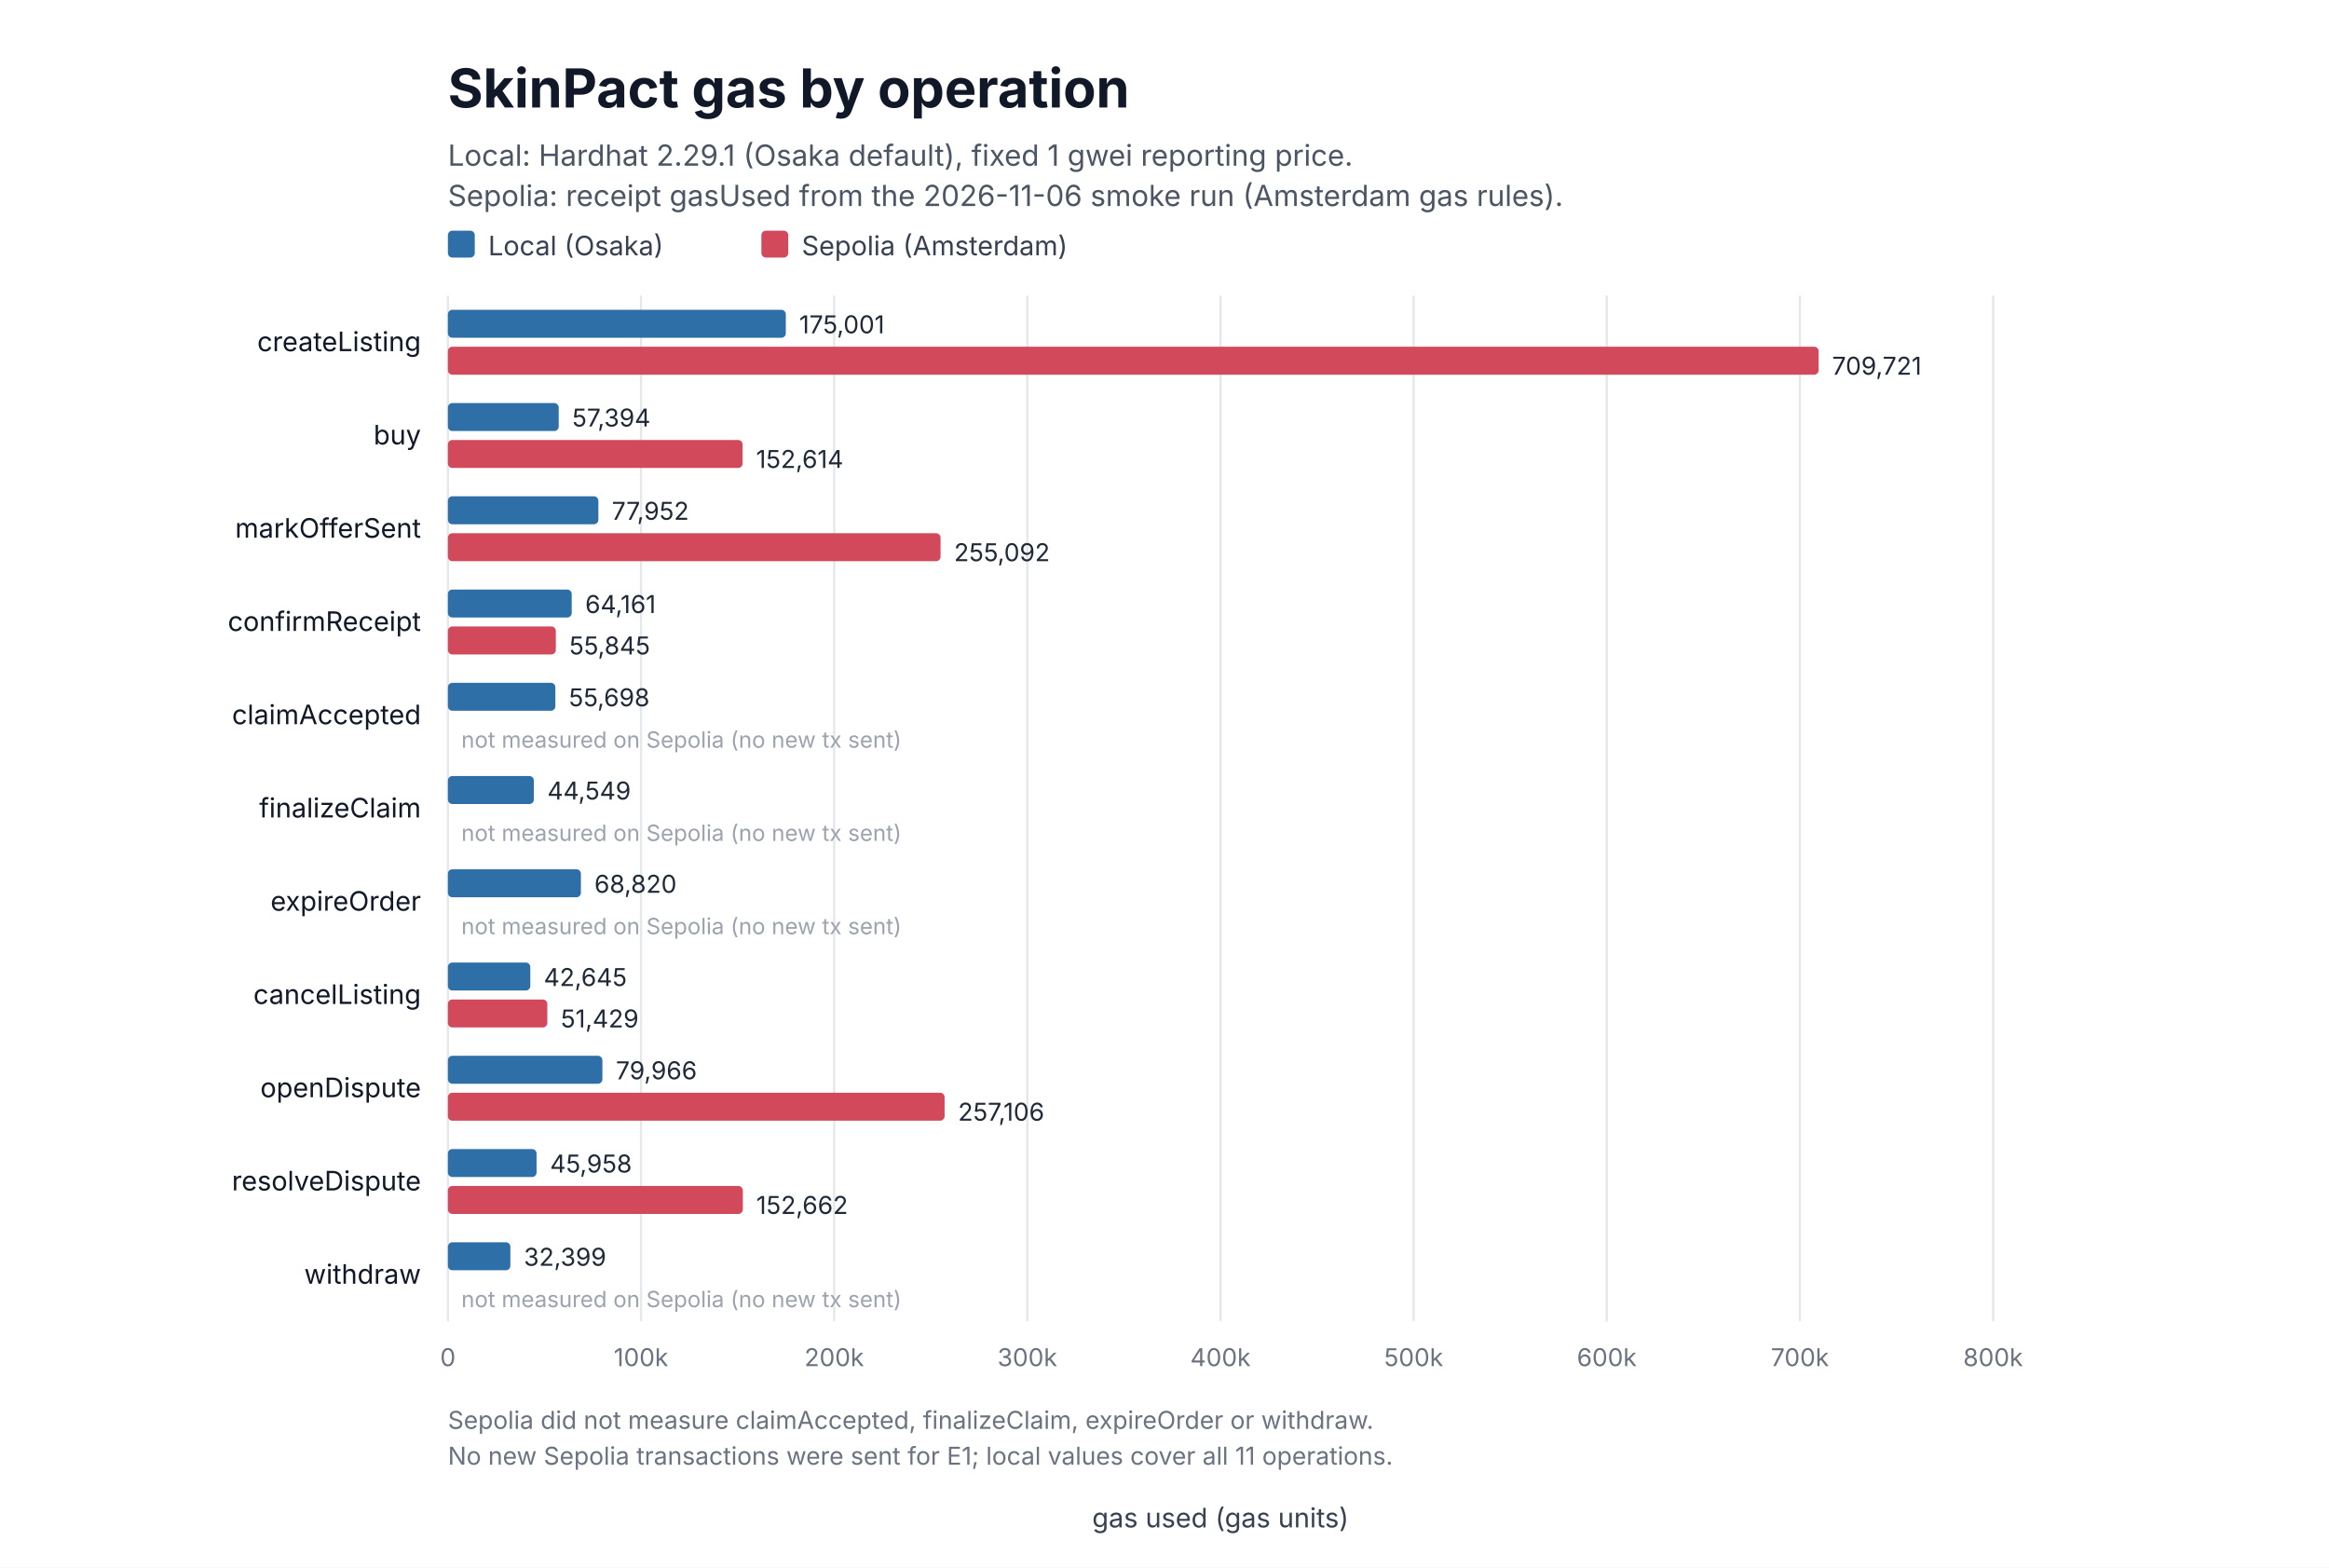
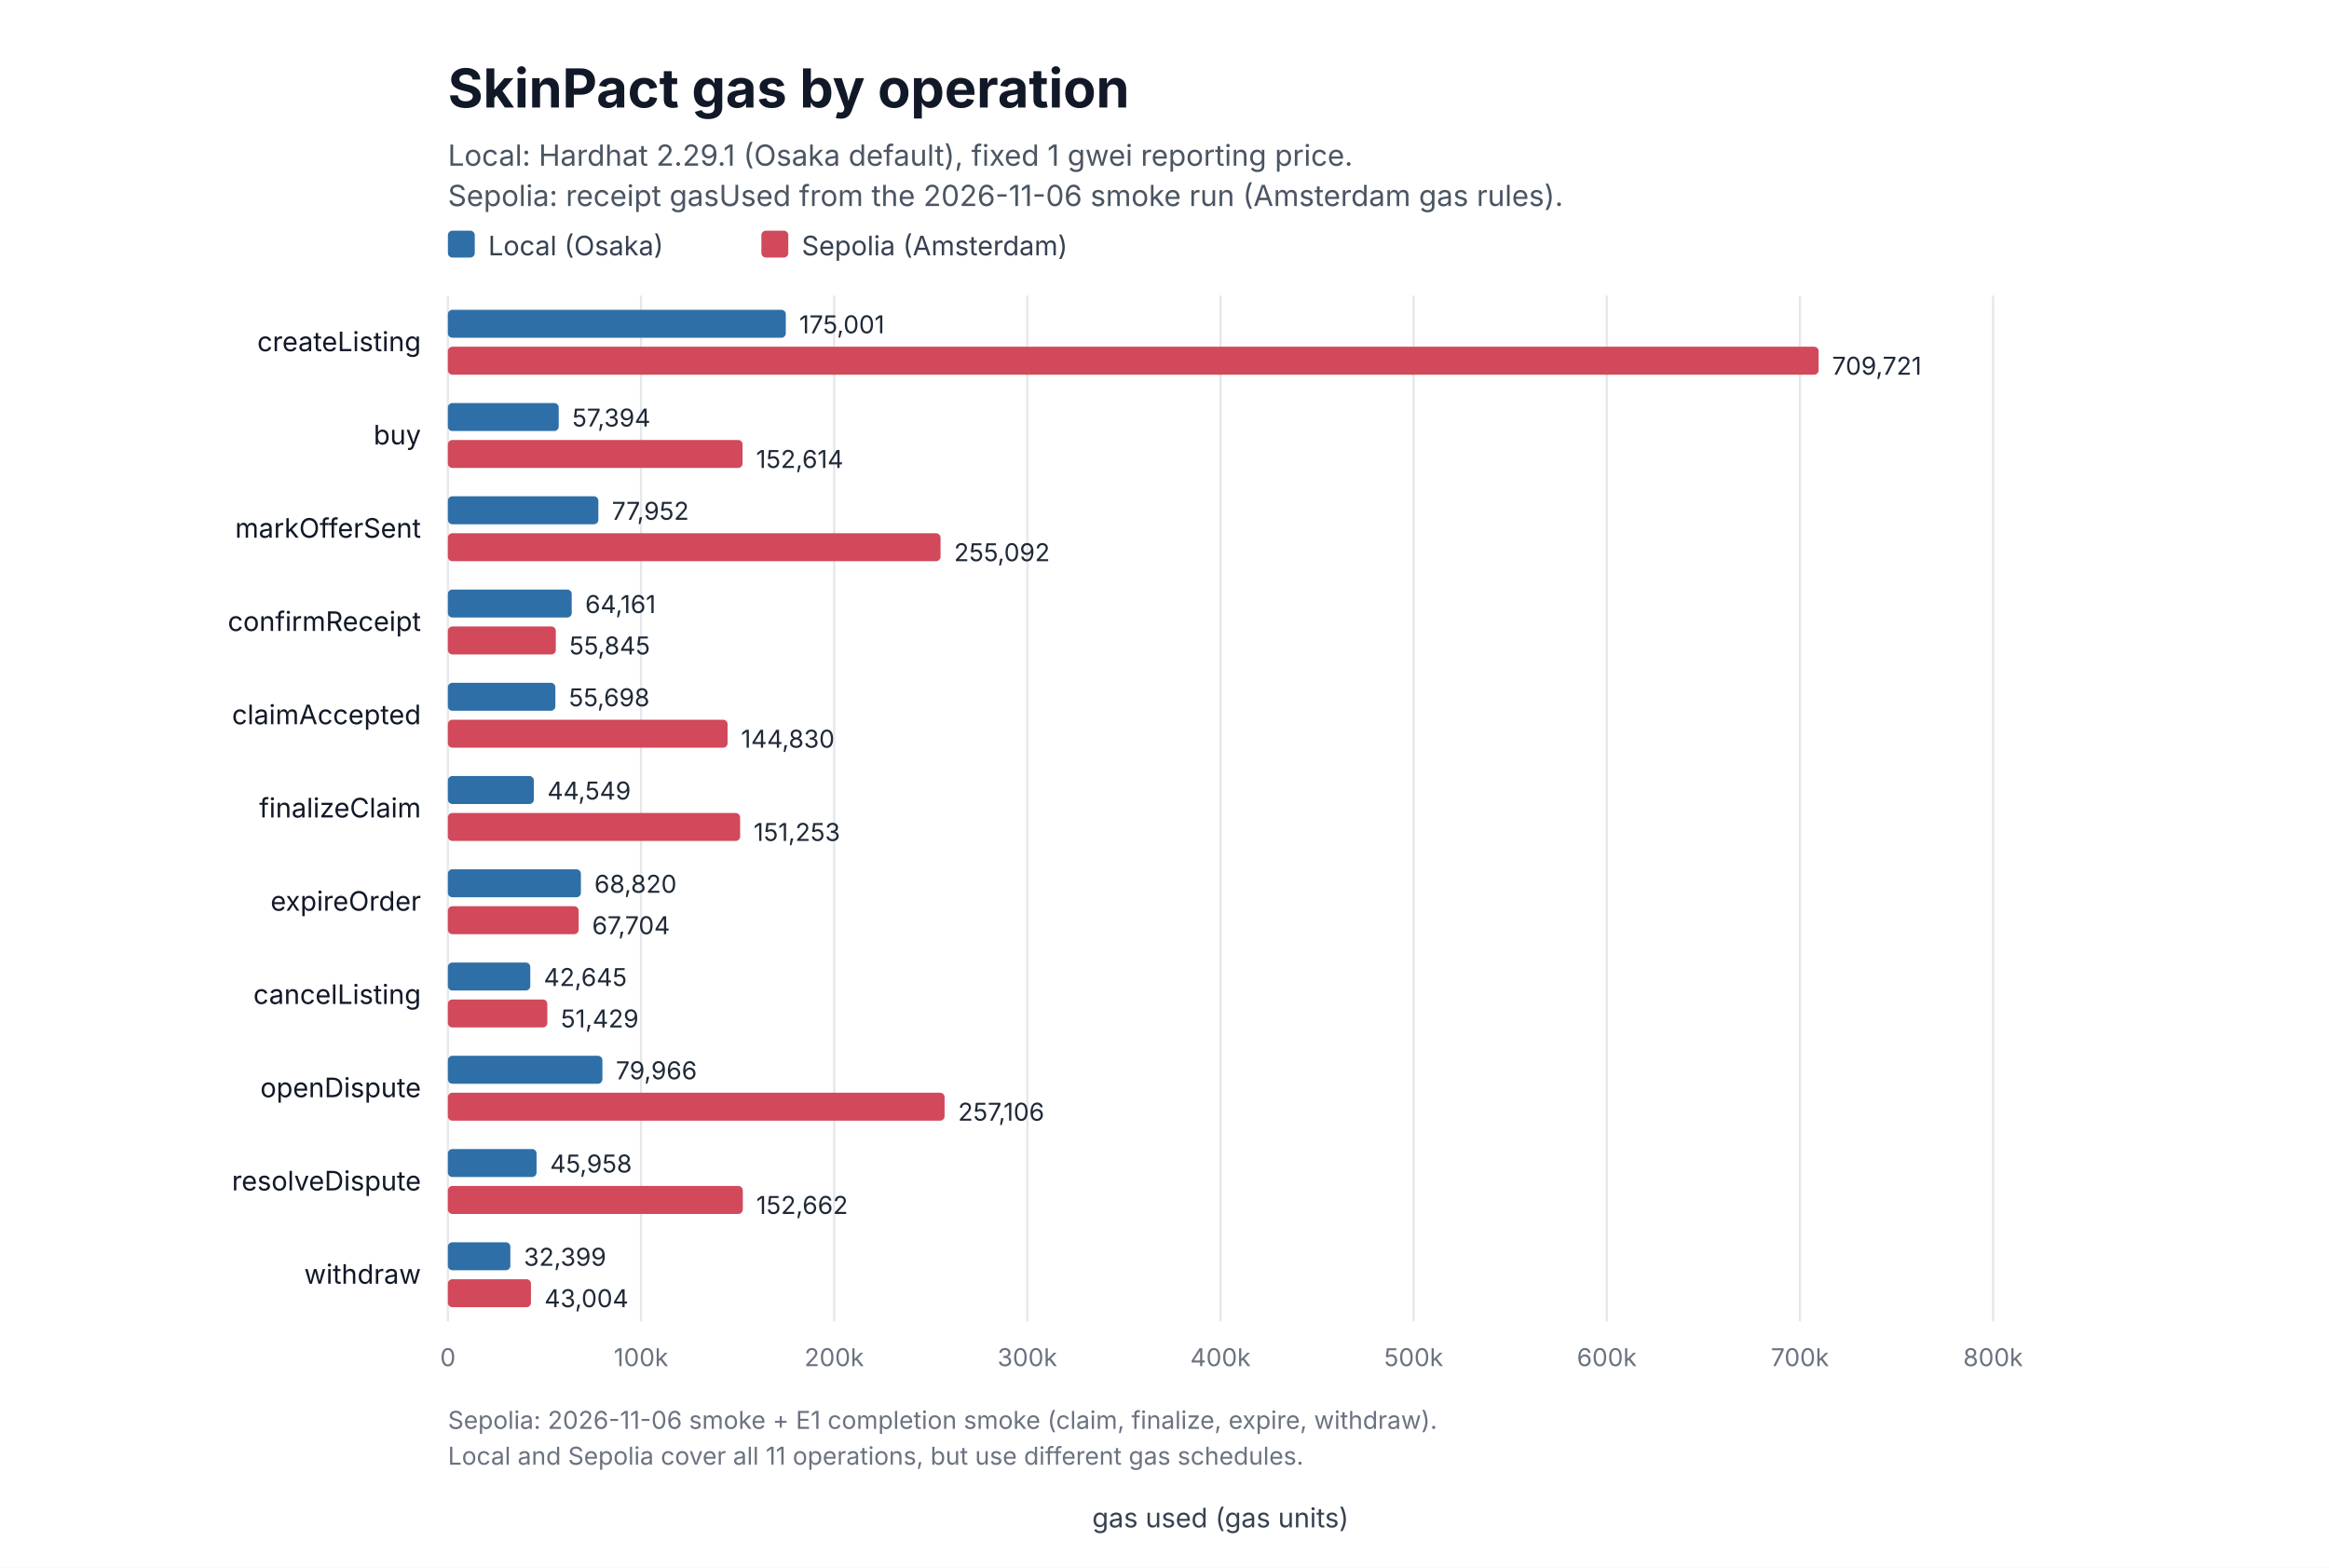
<svg xmlns="http://www.w3.org/2000/svg" width="1040" height="700" viewBox="0 0 1040 700" role="img">
  <rect width="1040" height="700" fill="#ffffff" />
  <text x="200" y="48" font-family="Inter, -apple-system, BlinkMacSystemFont, 'Segoe UI', sans-serif" font-size="24" font-weight="700" fill="#111827">SkinPact gas by operation</text>
  <text x="200" y="74" font-family="Inter, -apple-system, BlinkMacSystemFont, 'Segoe UI', sans-serif" font-size="13" fill="#4b5563">Local: Hardhat 2.29.1 (Osaka default), fixed 1 gwei reporting price.</text>
  <text x="200" y="92" font-family="Inter, -apple-system, BlinkMacSystemFont, 'Segoe UI', sans-serif" font-size="13" fill="#4b5563">Sepolia: receipt gasUsed from the 2026-11-06 smoke run (Amsterdam gas rules).</text>
  <rect x="200" y="103" width="12" height="12" rx="2" fill="#2f6fa8" />
  <text x="218" y="114" font-family="Inter, -apple-system, BlinkMacSystemFont, 'Segoe UI', sans-serif" font-size="12" fill="#374151">Local (Osaka)</text>
  <rect x="340" y="103" width="12" height="12" rx="2" fill="#d1495b" />
  <text x="358" y="114" font-family="Inter, -apple-system, BlinkMacSystemFont, 'Segoe UI', sans-serif" font-size="12" fill="#374151">Sepolia (Amsterdam)</text>
  <line x1="200" y1="132" x2="200" y2="590" stroke="#e5e7eb" stroke-width="1" />
  <text x="200" y="610" font-family="Inter, -apple-system, BlinkMacSystemFont, 'Segoe UI', sans-serif" font-size="11" fill="#6b7280" text-anchor="middle">0</text>
  <line x1="286.25" y1="132" x2="286.25" y2="590" stroke="#e5e7eb" stroke-width="1" />
  <text x="286.25" y="610" font-family="Inter, -apple-system, BlinkMacSystemFont, 'Segoe UI', sans-serif" font-size="11" fill="#6b7280" text-anchor="middle">100k</text>
  <line x1="372.5" y1="132" x2="372.5" y2="590" stroke="#e5e7eb" stroke-width="1" />
  <text x="372.5" y="610" font-family="Inter, -apple-system, BlinkMacSystemFont, 'Segoe UI', sans-serif" font-size="11" fill="#6b7280" text-anchor="middle">200k</text>
  <line x1="458.75" y1="132" x2="458.75" y2="590" stroke="#e5e7eb" stroke-width="1" />
  <text x="458.75" y="610" font-family="Inter, -apple-system, BlinkMacSystemFont, 'Segoe UI', sans-serif" font-size="11" fill="#6b7280" text-anchor="middle">300k</text>
  <line x1="545" y1="132" x2="545" y2="590" stroke="#e5e7eb" stroke-width="1" />
  <text x="545" y="610" font-family="Inter, -apple-system, BlinkMacSystemFont, 'Segoe UI', sans-serif" font-size="11" fill="#6b7280" text-anchor="middle">400k</text>
  <line x1="631.25" y1="132" x2="631.25" y2="590" stroke="#e5e7eb" stroke-width="1" />
  <text x="631.25" y="610" font-family="Inter, -apple-system, BlinkMacSystemFont, 'Segoe UI', sans-serif" font-size="11" fill="#6b7280" text-anchor="middle">500k</text>
  <line x1="717.5" y1="132" x2="717.5" y2="590" stroke="#e5e7eb" stroke-width="1" />
  <text x="717.5" y="610" font-family="Inter, -apple-system, BlinkMacSystemFont, 'Segoe UI', sans-serif" font-size="11" fill="#6b7280" text-anchor="middle">600k</text>
  <line x1="803.75" y1="132" x2="803.75" y2="590" stroke="#e5e7eb" stroke-width="1" />
  <text x="803.75" y="610" font-family="Inter, -apple-system, BlinkMacSystemFont, 'Segoe UI', sans-serif" font-size="11" fill="#6b7280" text-anchor="middle">700k</text>
  <line x1="890" y1="132" x2="890" y2="590" stroke="#e5e7eb" stroke-width="1" />
  <text x="890" y="610" font-family="Inter, -apple-system, BlinkMacSystemFont, 'Segoe UI', sans-serif" font-size="11" fill="#6b7280" text-anchor="middle">800k</text>
  <text x="545" y="682" font-family="Inter, -apple-system, BlinkMacSystemFont, 'Segoe UI', sans-serif" font-size="12" fill="#374151" text-anchor="middle">gas used (gas units)</text>
  <text x="188" y="156.818" font-family="Inter, -apple-system, BlinkMacSystemFont, 'Segoe UI', sans-serif" font-size="12" fill="#111827" text-anchor="end">createListing</text>
  <rect x="200" y="138.327" width="150.9" height="12.491" rx="2" fill="#2f6fa8" />
  <text x="356.9" y="148.818" font-family="Inter, -apple-system, BlinkMacSystemFont, 'Segoe UI', sans-serif" font-size="11" fill="#1f2937">175,001</text>
  <rect x="200" y="154.818" width="612.1" height="12.491" rx="2" fill="#d1495b" />
  <text x="818.1" y="167.309" font-family="Inter, -apple-system, BlinkMacSystemFont, 'Segoe UI', sans-serif" font-size="11" fill="#1f2937">709,721</text>
  <text x="188" y="198.455" font-family="Inter, -apple-system, BlinkMacSystemFont, 'Segoe UI', sans-serif" font-size="12" fill="#111827" text-anchor="end">buy</text>
  <rect x="200" y="179.964" width="49.5" height="12.491" rx="2" fill="#2f6fa8" />
  <text x="255.5" y="190.455" font-family="Inter, -apple-system, BlinkMacSystemFont, 'Segoe UI', sans-serif" font-size="11" fill="#1f2937">57,394</text>
  <rect x="200" y="196.455" width="131.6" height="12.491" rx="2" fill="#d1495b" />
  <text x="337.6" y="208.945" font-family="Inter, -apple-system, BlinkMacSystemFont, 'Segoe UI', sans-serif" font-size="11" fill="#1f2937">152,614</text>
  <text x="188" y="240.091" font-family="Inter, -apple-system, BlinkMacSystemFont, 'Segoe UI', sans-serif" font-size="12" fill="#111827" text-anchor="end">markOfferSent</text>
  <rect x="200" y="221.6" width="67.2" height="12.491" rx="2" fill="#2f6fa8" />
  <text x="273.2" y="232.091" font-family="Inter, -apple-system, BlinkMacSystemFont, 'Segoe UI', sans-serif" font-size="11" fill="#1f2937">77,952</text>
  <rect x="200" y="238.091" width="220.0" height="12.491" rx="2" fill="#d1495b" />
  <text x="426.0" y="250.582" font-family="Inter, -apple-system, BlinkMacSystemFont, 'Segoe UI', sans-serif" font-size="11" fill="#1f2937">255,092</text>
  <text x="188" y="281.727" font-family="Inter, -apple-system, BlinkMacSystemFont, 'Segoe UI', sans-serif" font-size="12" fill="#111827" text-anchor="end">confirmReceipt</text>
  <rect x="200" y="263.236" width="55.3" height="12.491" rx="2" fill="#2f6fa8" />
  <text x="261.3" y="273.727" font-family="Inter, -apple-system, BlinkMacSystemFont, 'Segoe UI', sans-serif" font-size="11" fill="#1f2937">64,161</text>
  <rect x="200" y="279.727" width="48.2" height="12.491" rx="2" fill="#d1495b" />
  <text x="254.2" y="292.218" font-family="Inter, -apple-system, BlinkMacSystemFont, 'Segoe UI', sans-serif" font-size="11" fill="#1f2937">55,845</text>
  <text x="188" y="323.364" font-family="Inter, -apple-system, BlinkMacSystemFont, 'Segoe UI', sans-serif" font-size="12" fill="#111827" text-anchor="end">claimAccepted</text>
  <rect x="200" y="304.873" width="48.0" height="12.491" rx="2" fill="#2f6fa8" />
  <text x="254.0" y="315.364" font-family="Inter, -apple-system, BlinkMacSystemFont, 'Segoe UI', sans-serif" font-size="11" fill="#1f2937">55,698</text>
-   <text x="206" y="333.855" font-family="Inter, -apple-system, BlinkMacSystemFont, 'Segoe UI', sans-serif" font-size="10" fill="#9ca3af">not measured on Sepolia (no new tx sent)</text>
+   <rect x="200" y="321.364" width="124.9" height="12.491" rx="2" fill="#d1495b" />
+   <text x="330.9" y="333.855" font-family="Inter, -apple-system, BlinkMacSystemFont, 'Segoe UI', sans-serif" font-size="11" fill="#1f2937">144,830</text>
  <text x="188" y="365" font-family="Inter, -apple-system, BlinkMacSystemFont, 'Segoe UI', sans-serif" font-size="12" fill="#111827" text-anchor="end">finalizeClaim</text>
  <rect x="200" y="346.509" width="38.4" height="12.491" rx="2" fill="#2f6fa8" />
  <text x="244.4" y="357" font-family="Inter, -apple-system, BlinkMacSystemFont, 'Segoe UI', sans-serif" font-size="11" fill="#1f2937">44,549</text>
-   <text x="206" y="375.491" font-family="Inter, -apple-system, BlinkMacSystemFont, 'Segoe UI', sans-serif" font-size="10" fill="#9ca3af">not measured on Sepolia (no new tx sent)</text>
+   <rect x="200" y="363" width="130.5" height="12.491" rx="2" fill="#d1495b" />
+   <text x="336.5" y="375.491" font-family="Inter, -apple-system, BlinkMacSystemFont, 'Segoe UI', sans-serif" font-size="11" fill="#1f2937">151,253</text>
  <text x="188" y="406.636" font-family="Inter, -apple-system, BlinkMacSystemFont, 'Segoe UI', sans-serif" font-size="12" fill="#111827" text-anchor="end">expireOrder</text>
  <rect x="200" y="388.145" width="59.4" height="12.491" rx="2" fill="#2f6fa8" />
  <text x="265.4" y="398.636" font-family="Inter, -apple-system, BlinkMacSystemFont, 'Segoe UI', sans-serif" font-size="11" fill="#1f2937">68,820</text>
-   <text x="206" y="417.127" font-family="Inter, -apple-system, BlinkMacSystemFont, 'Segoe UI', sans-serif" font-size="10" fill="#9ca3af">not measured on Sepolia (no new tx sent)</text>
+   <rect x="200" y="404.636" width="58.4" height="12.491" rx="2" fill="#d1495b" />
+   <text x="264.4" y="417.127" font-family="Inter, -apple-system, BlinkMacSystemFont, 'Segoe UI', sans-serif" font-size="11" fill="#1f2937">67,704</text>
  <text x="188" y="448.273" font-family="Inter, -apple-system, BlinkMacSystemFont, 'Segoe UI', sans-serif" font-size="12" fill="#111827" text-anchor="end">cancelListing</text>
  <rect x="200" y="429.782" width="36.8" height="12.491" rx="2" fill="#2f6fa8" />
  <text x="242.8" y="440.273" font-family="Inter, -apple-system, BlinkMacSystemFont, 'Segoe UI', sans-serif" font-size="11" fill="#1f2937">42,645</text>
  <rect x="200" y="446.273" width="44.4" height="12.491" rx="2" fill="#d1495b" />
  <text x="250.4" y="458.764" font-family="Inter, -apple-system, BlinkMacSystemFont, 'Segoe UI', sans-serif" font-size="11" fill="#1f2937">51,429</text>
  <text x="188" y="489.909" font-family="Inter, -apple-system, BlinkMacSystemFont, 'Segoe UI', sans-serif" font-size="12" fill="#111827" text-anchor="end">openDispute</text>
  <rect x="200" y="471.418" width="69.0" height="12.491" rx="2" fill="#2f6fa8" />
  <text x="275.0" y="481.909" font-family="Inter, -apple-system, BlinkMacSystemFont, 'Segoe UI', sans-serif" font-size="11" fill="#1f2937">79,966</text>
  <rect x="200" y="487.909" width="221.8" height="12.491" rx="2" fill="#d1495b" />
  <text x="427.8" y="500.4" font-family="Inter, -apple-system, BlinkMacSystemFont, 'Segoe UI', sans-serif" font-size="11" fill="#1f2937">257,106</text>
  <text x="188" y="531.545" font-family="Inter, -apple-system, BlinkMacSystemFont, 'Segoe UI', sans-serif" font-size="12" fill="#111827" text-anchor="end">resolveDispute</text>
  <rect x="200" y="513.055" width="39.6" height="12.491" rx="2" fill="#2f6fa8" />
  <text x="245.6" y="523.545" font-family="Inter, -apple-system, BlinkMacSystemFont, 'Segoe UI', sans-serif" font-size="11" fill="#1f2937">45,958</text>
  <rect x="200" y="529.545" width="131.7" height="12.491" rx="2" fill="#d1495b" />
  <text x="337.7" y="542.036" font-family="Inter, -apple-system, BlinkMacSystemFont, 'Segoe UI', sans-serif" font-size="11" fill="#1f2937">152,662</text>
  <text x="188" y="573.182" font-family="Inter, -apple-system, BlinkMacSystemFont, 'Segoe UI', sans-serif" font-size="12" fill="#111827" text-anchor="end">withdraw</text>
  <rect x="200" y="554.691" width="27.9" height="12.491" rx="2" fill="#2f6fa8" />
  <text x="233.9" y="565.182" font-family="Inter, -apple-system, BlinkMacSystemFont, 'Segoe UI', sans-serif" font-size="11" fill="#1f2937">32,399</text>
-   <text x="206" y="583.673" font-family="Inter, -apple-system, BlinkMacSystemFont, 'Segoe UI', sans-serif" font-size="10" fill="#9ca3af">not measured on Sepolia (no new tx sent)</text>
-   <text x="200" y="638" font-family="Inter, -apple-system, BlinkMacSystemFont, 'Segoe UI', sans-serif" font-size="11" fill="#6b7280">Sepolia did not measure claimAccepted, finalizeClaim, expireOrder or withdraw.</text>
-   <text x="200" y="654" font-family="Inter, -apple-system, BlinkMacSystemFont, 'Segoe UI', sans-serif" font-size="11" fill="#6b7280">No new Sepolia transactions were sent for E1; local values cover all 11 operations.</text>
+   <rect x="200" y="571.182" width="37.1" height="12.491" rx="2" fill="#d1495b" />
+   <text x="243.1" y="583.673" font-family="Inter, -apple-system, BlinkMacSystemFont, 'Segoe UI', sans-serif" font-size="11" fill="#1f2937">43,004</text>
+   <text x="200" y="638" font-family="Inter, -apple-system, BlinkMacSystemFont, 'Segoe UI', sans-serif" font-size="11" fill="#6b7280">Sepolia: 2026-11-06 smoke + E1 completion smoke (claim, finalize, expire, withdraw).</text>
+   <text x="200" y="654" font-family="Inter, -apple-system, BlinkMacSystemFont, 'Segoe UI', sans-serif" font-size="11" fill="#6b7280">Local and Sepolia cover all 11 operations, but use different gas schedules.</text>
</svg>
